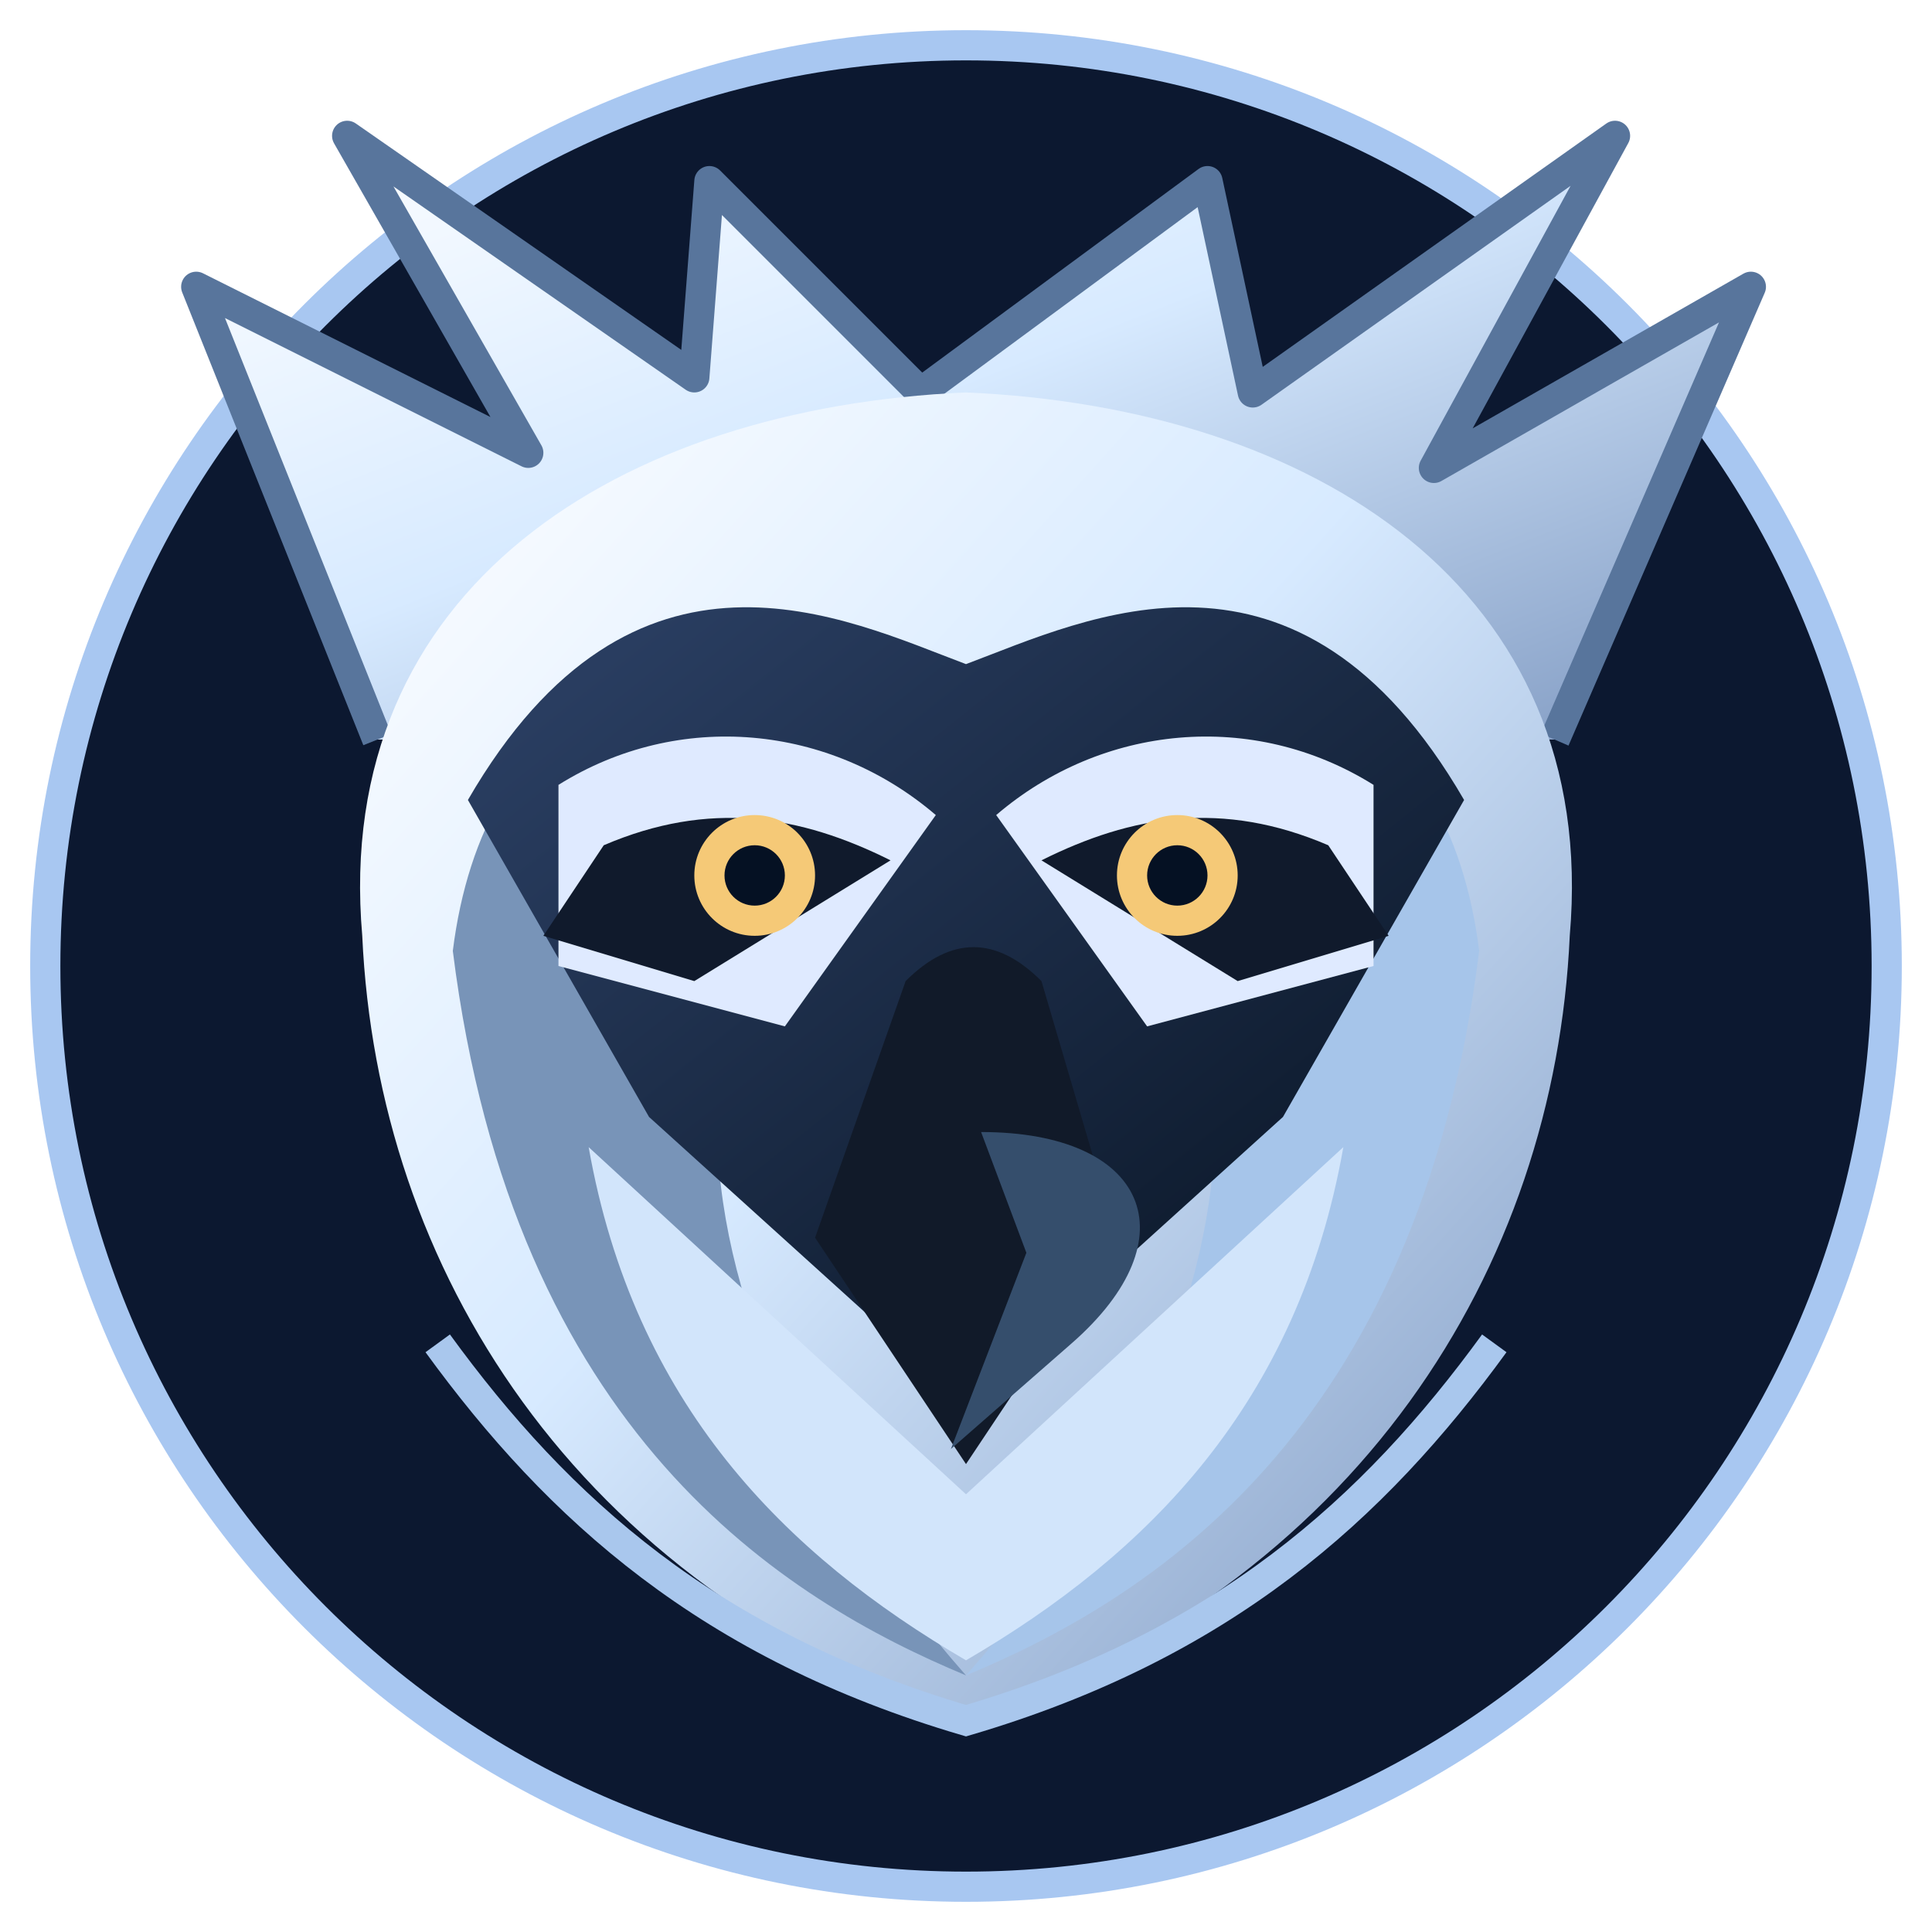
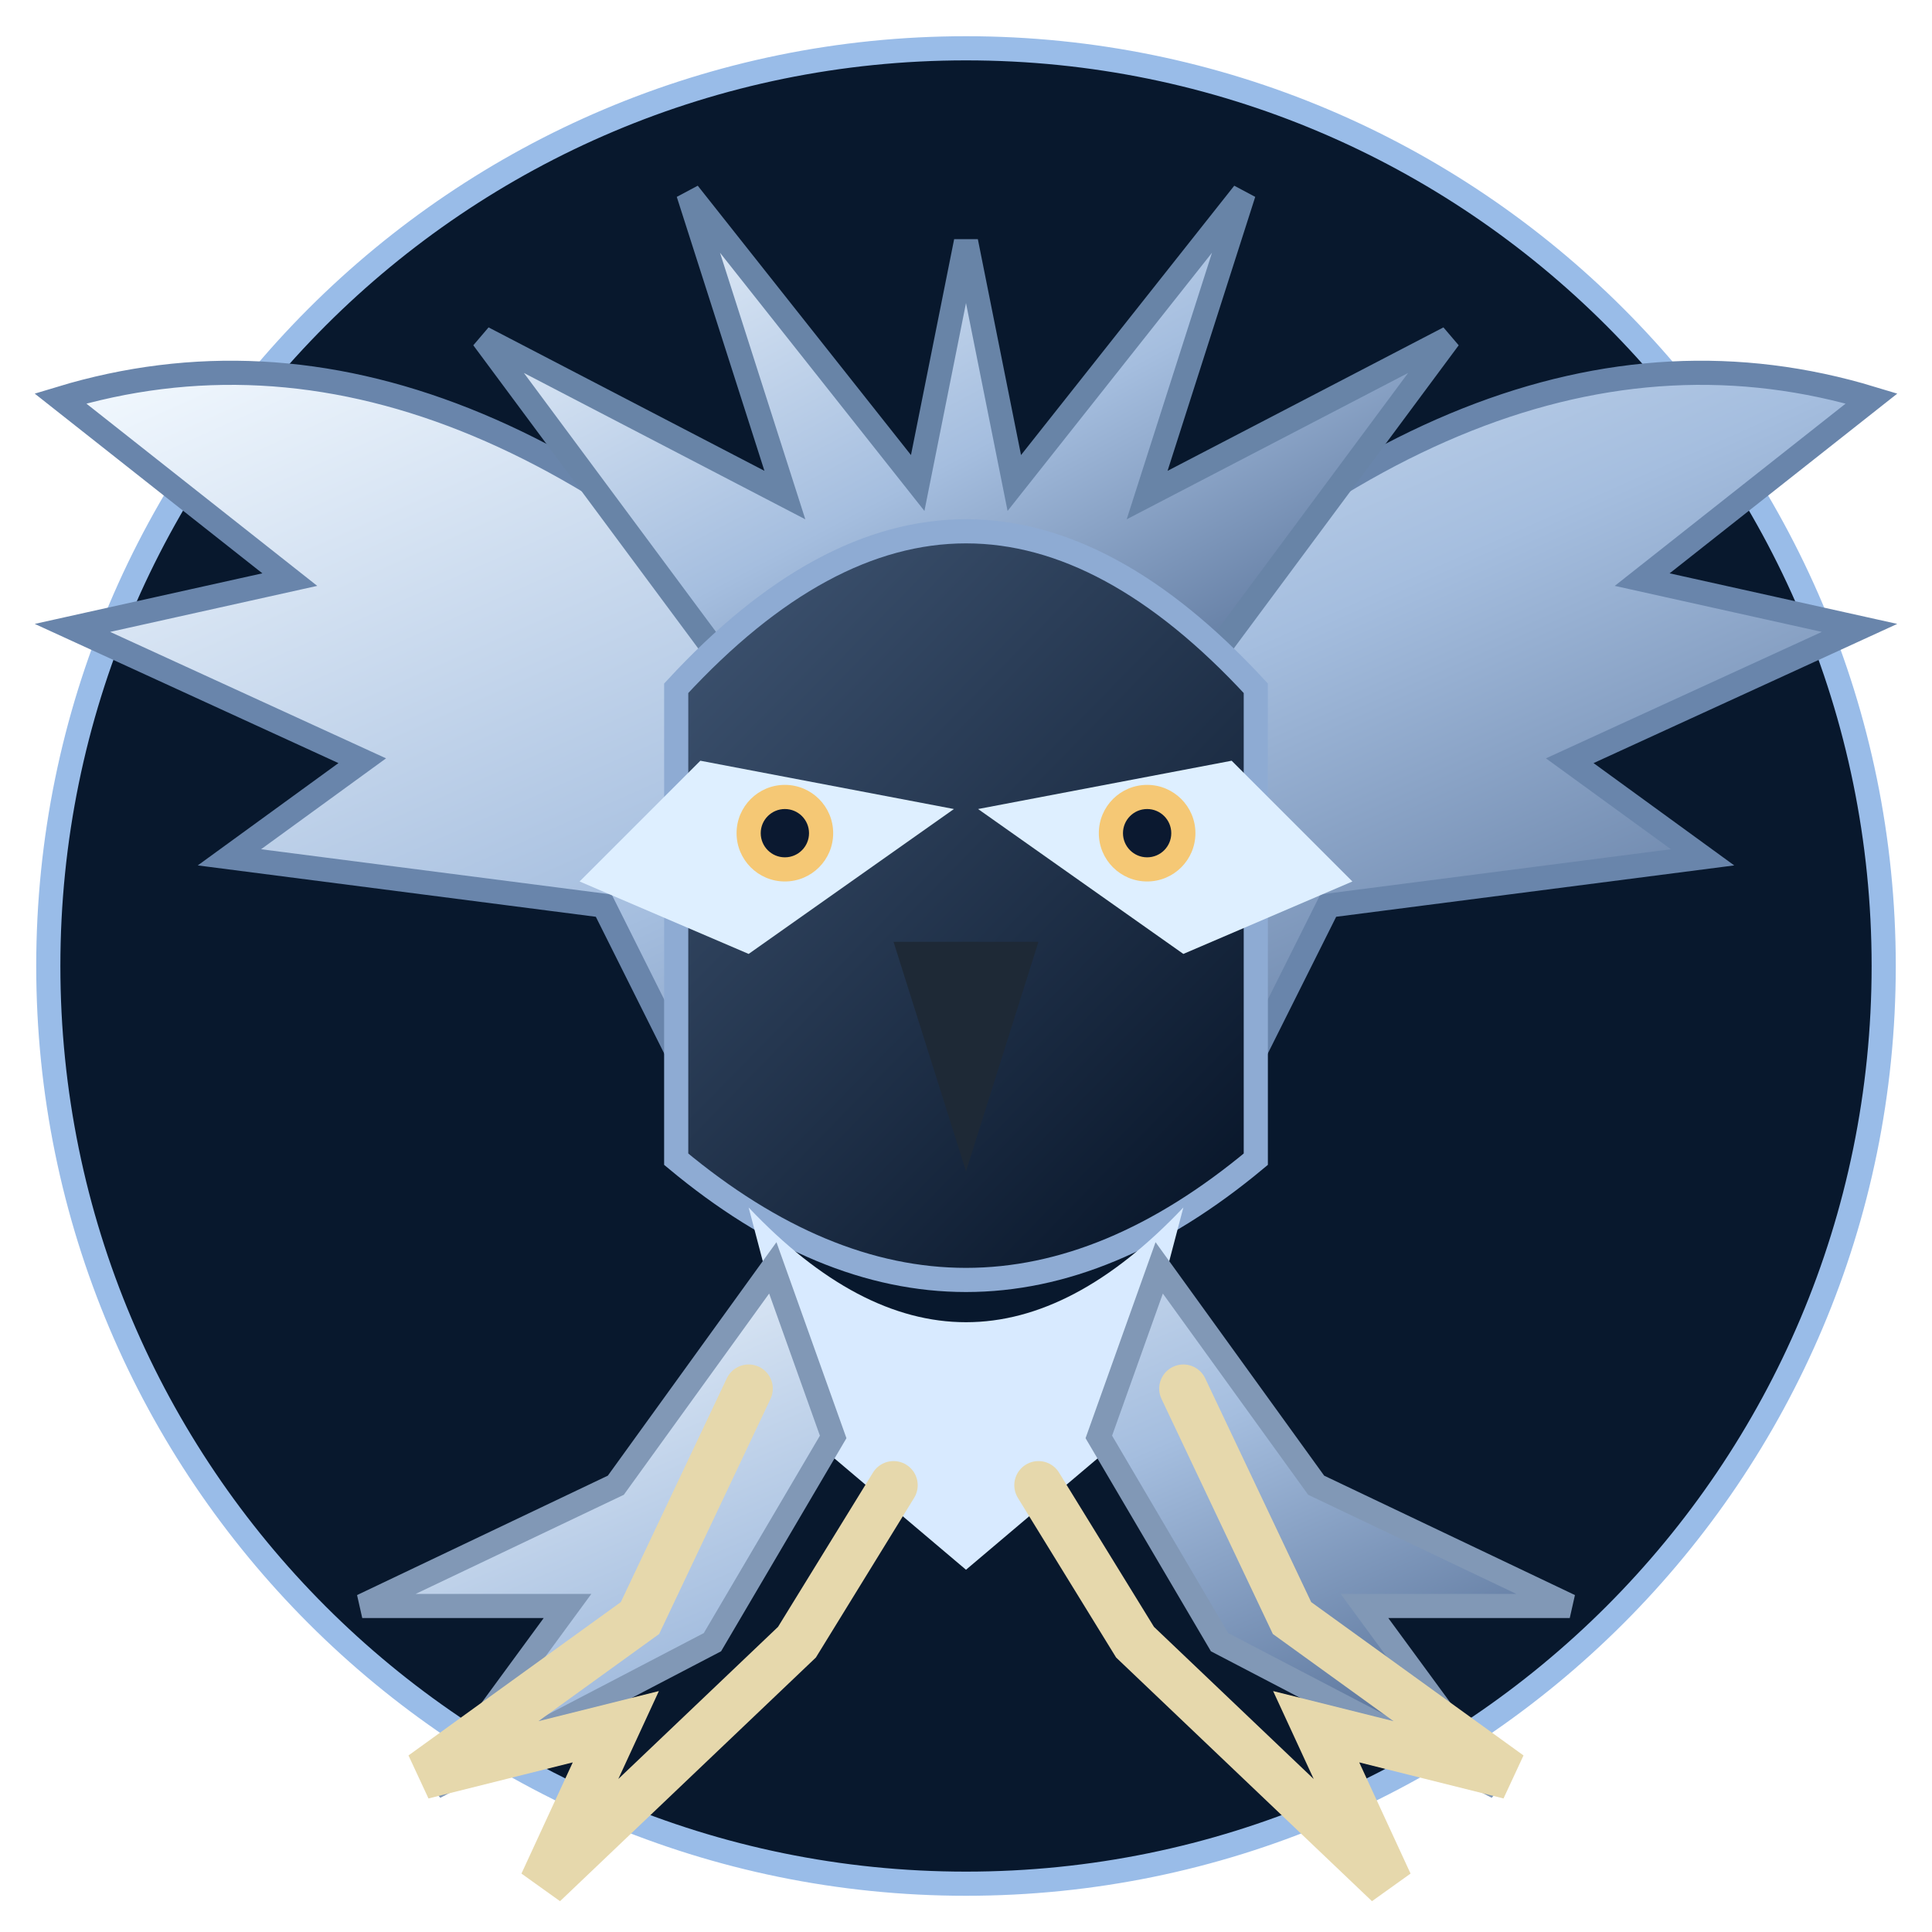
- <svg xmlns="http://www.w3.org/2000/svg" viewBox="0 0 128 128" role="img" aria-labelledby="t d">
+ <svg xmlns="http://www.w3.org/2000/svg" viewBox="0 0 160 160" aria-labelledby="t">
  <defs>
-     <linearGradient id="metal" x1="0" y1="0" x2="1" y2="1">
-       <stop stop-color="#ffffff" />
-       <stop offset=".45" stop-color="#d7eaff" />
-       <stop offset="1" stop-color="#7f99c1" />
+     <linearGradient id="s" x2="1" y2="1">
+       <stop stop-color="#f4faff" />
+       <stop offset=".5" stop-color="#a5bedf" />
+       <stop offset="1" stop-color="#425c84" />
    </linearGradient>
-     <linearGradient id="ink" x1=".1" y1=".1" x2="1" y2="1">
-       <stop stop-color="#293d60" />
-       <stop offset="1" stop-color="#06111f" />
+     <linearGradient id="d" x2=".8" y2="1">
+       <stop stop-color="#415775" />
+       <stop offset="1" stop-color="#09172b" />
    </linearGradient>
  </defs>
-   <circle cx="64" cy="64" r="61" fill="#0c1830" stroke="#a8c7f1" stroke-width="2" />
-   <path d="M25 49 13 19 35 30 23 9 46 25 47 12 61 26 80 12 83 26 107 9 95 31 116 19 103 49" fill="url(#metal)" stroke="#58759c" stroke-width="2" stroke-linejoin="round" />
-   <path d="M24 62C22 39 41 27 64 26c23 1 42 13 40 36-1 22-14 43-40 52C38 105 25 84 24 62Z" fill="url(#metal)" />
-   <path d="M30 63c4 32 22 43 34 48-22-25-22-52 0-63C44 39 32 47 30 63Z" fill="#7894b8" />
-   <path d="M98 63c-4 32-22 43-34 48 22-25 22-52 0-63 20-9 32-1 34 15Z" fill="#a6c5ea" />
-   <path d="M31 53c11-19 25-12 33-9 8-3 22-10 33 9L85 74 64 93 43 74Z" fill="url(#ink)" />
-   <path d="M37 52c8-5 18-4 25 2L52 68l-15-4ZM91 52c-8-5-18-4-25 2l10 14 15-4Z" fill="#dfeaff" />
-   <path d="M40 56c7-3 13-2 19 1l-13 8-10-3ZM88 56c-7-3-13-2-19 1l13 8 10-3Z" fill="#101a2c" />
-   <circle cx="50" cy="58" r="4" fill="#f5c977" />
-   <circle cx="78" cy="58" r="4" fill="#f5c977" />
-   <circle cx="50" cy="58" r="2" fill="#051123" />
-   <circle cx="78" cy="58" r="2" fill="#051123" />
-   <path d="M60 65c3-3 6-3 9 0l5 17-10 15-10-15Z" fill="#111a29" />
-   <path d="M65 75c11 0 14 7 6 14l-8 7 5-13Z" fill="#354e6c" />
-   <path d="M39 76c3 17 13 27 25 34 12-7 22-17 25-34l-25 23Z" fill="#d2e5fb" />
-   <path d="M29 89c8 11 18 20 35 25 17-5 27-14 35-25" stroke="#a9c7ed" stroke-width="2" fill="none" />
+   <circle cx="80" cy="80" r="76" fill="#08182d" stroke="#99bce8" stroke-width="2" />
+   <path d="M73 60Q38 23 5 33l19 15L6 52l24 11-11 8 31 4 11 22 13-15ZM87 60q35-37 68-27l-19 15 18 4-24 11 11 8-31 4-11 22-13-15Z" fill="url(#s)" stroke="#6985ab" stroke-width="2" />
+   <path d="M63 59 40 28l25 13-8-25 19 24 4-20 4 20 19-24-8 25 25-13-23 31" fill="url(#s)" stroke="#6884a7" stroke-width="2" />
+   <path d="M56 57q24-26 48 0v39q-24 20-48 0Z" fill="url(#d)" stroke="#8eabd3" stroke-width="2" />
+   <path d="M58 63 79 67l-17 12-14-6ZM102 63 81 67l17 12 14-6Z" fill="#deefff" />
+   <circle cx="65" cy="69" r="4" fill="#f5c875" />
+   <circle cx="95" cy="69" r="4" fill="#f5c875" />
+   <circle cx="65" cy="69" r="2" fill="#0b1930" />
+   <circle cx="95" cy="69" r="2" fill="#0b1930" />
+   <path d="m74 78 12 0-6 19Z" fill="#1e2936" />
+   <path d="M62 100q18 19 36 0l-5 19-13 11-13-11Z" fill="#d8eaff" />
+   <path d="m64 105-13 18-21 10 17 0-11 15 23-12 10-17ZM96 105l13 18 21 10-17 0 11 15-23-12-10-17Z" fill="url(#s)" stroke="#8198b6" stroke-width="2" />
+   <path d="m62 115-9 19-18 13 16-4-6 13 21-20 8-13m24-8 9 19 18 13-16-4 6 13-21-20-8-13" stroke="#e6d8ac" stroke-width="4" fill="none" stroke-linecap="round" />
</svg>
